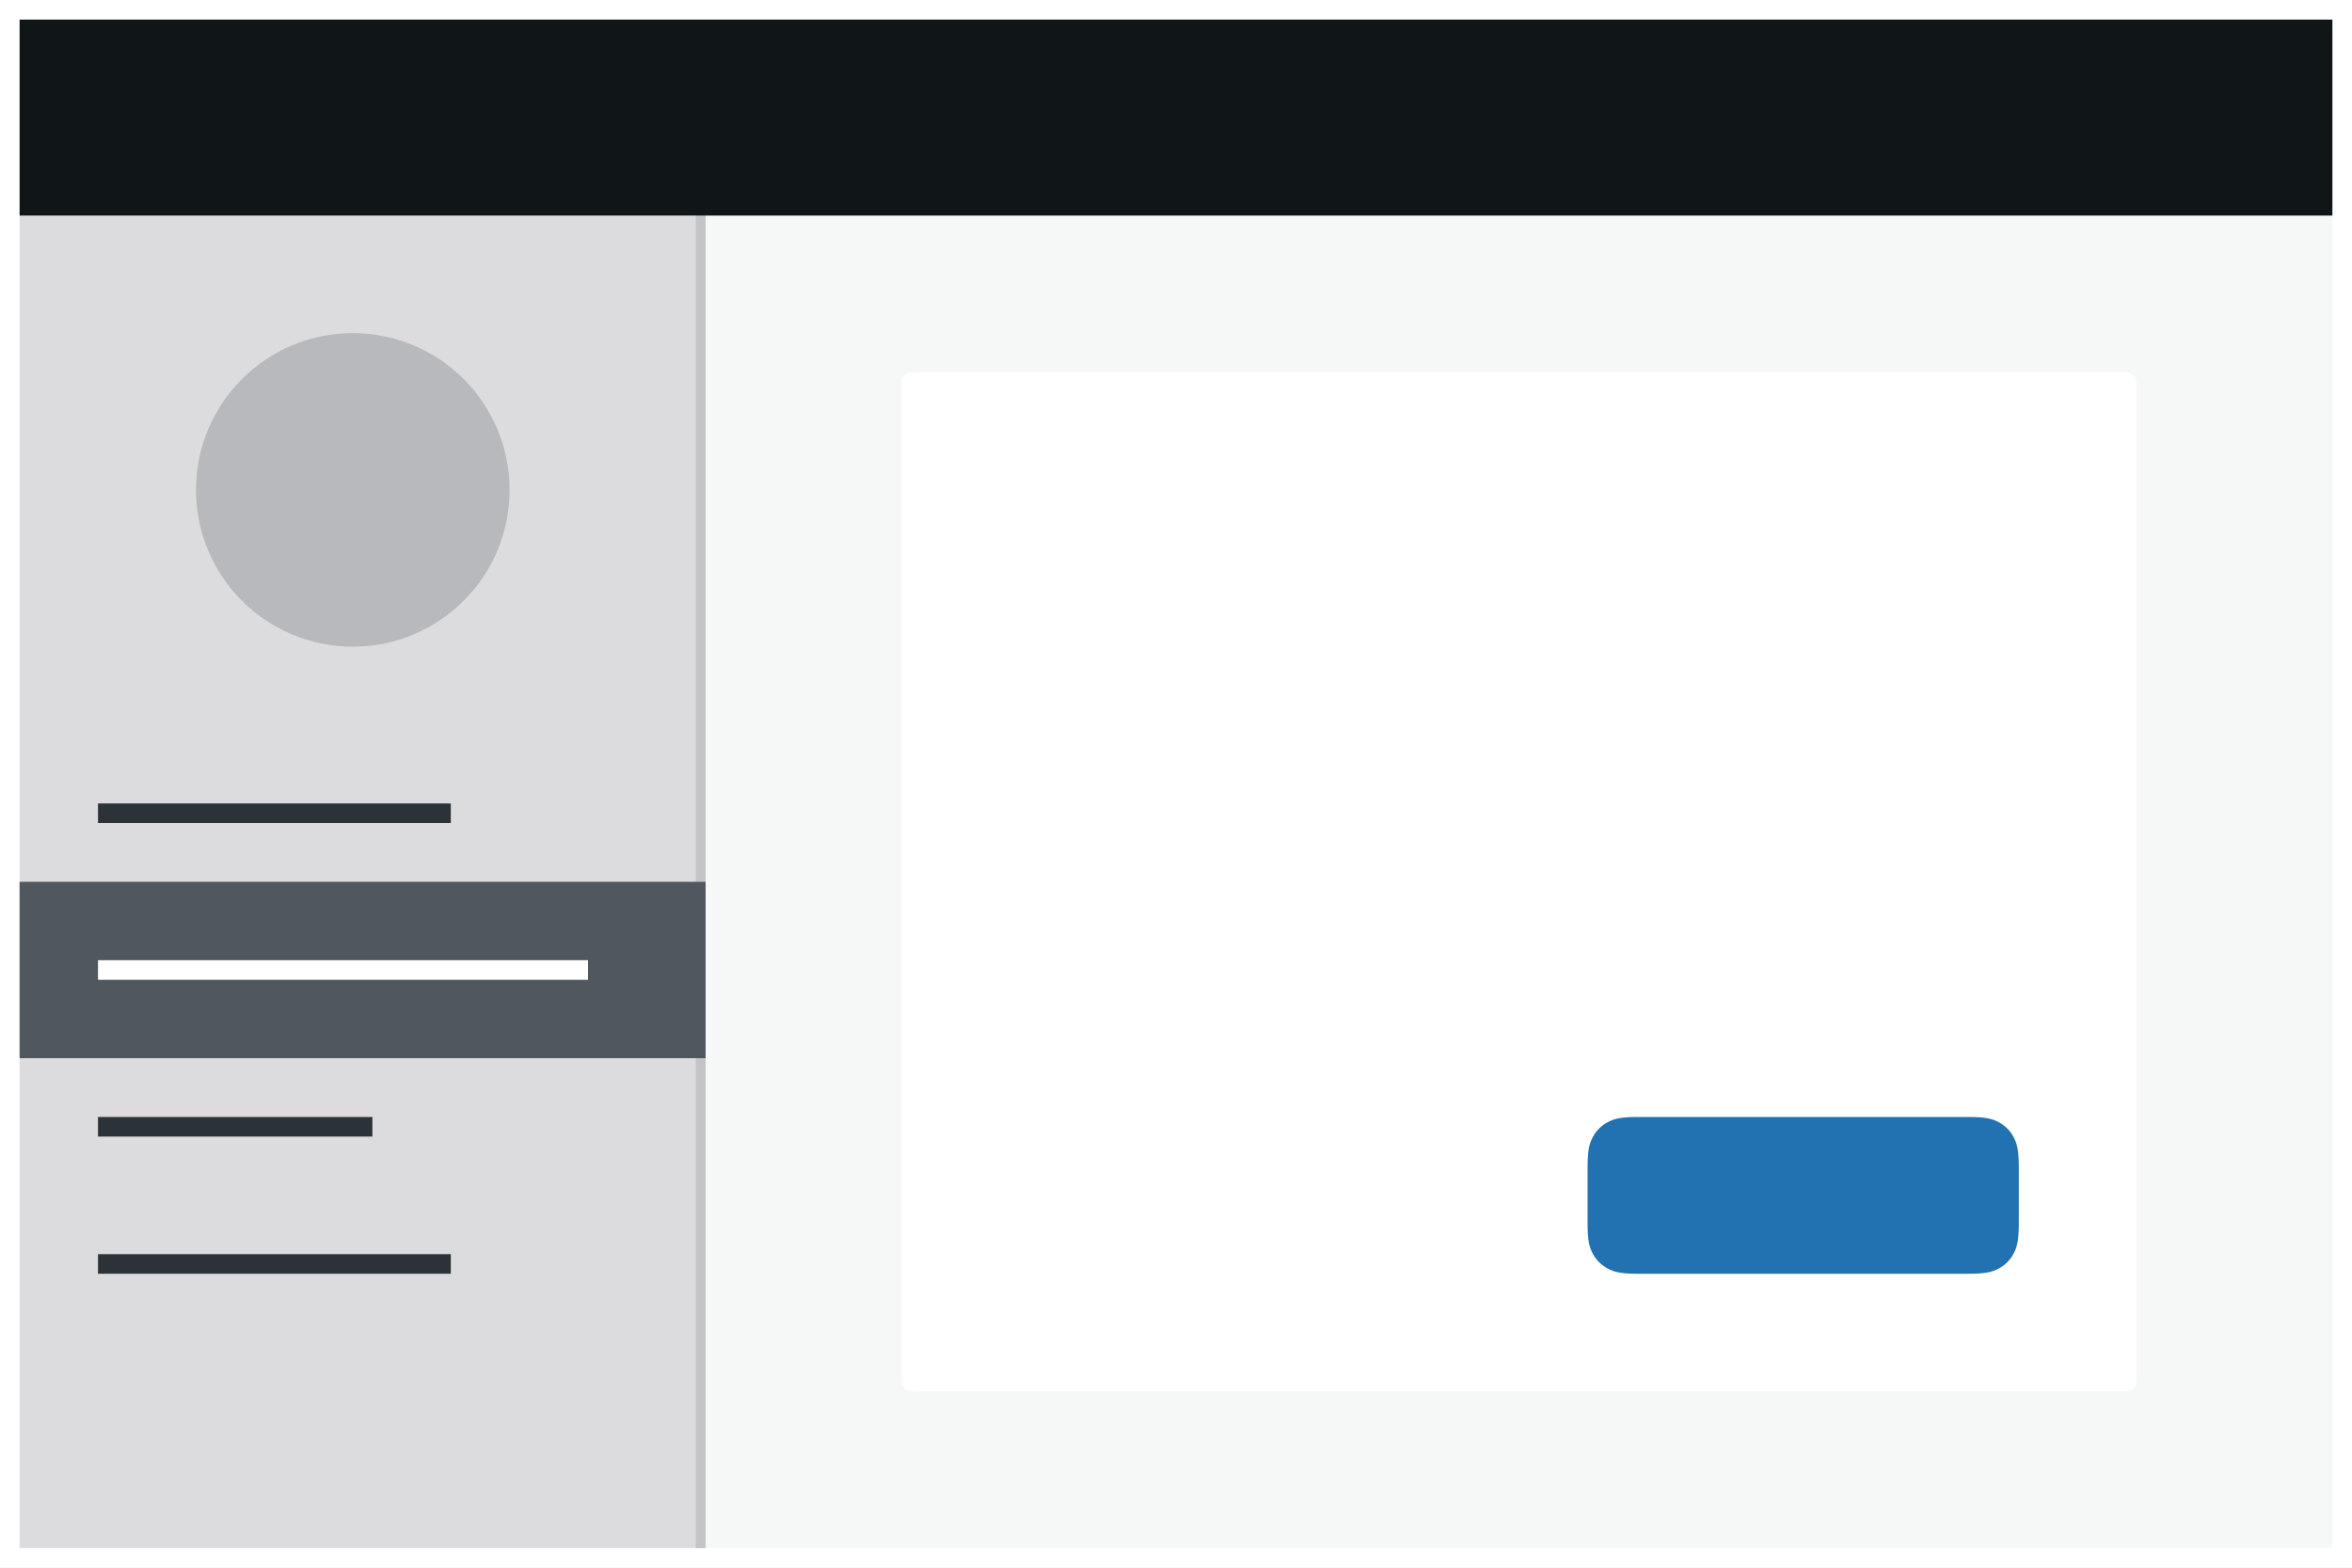
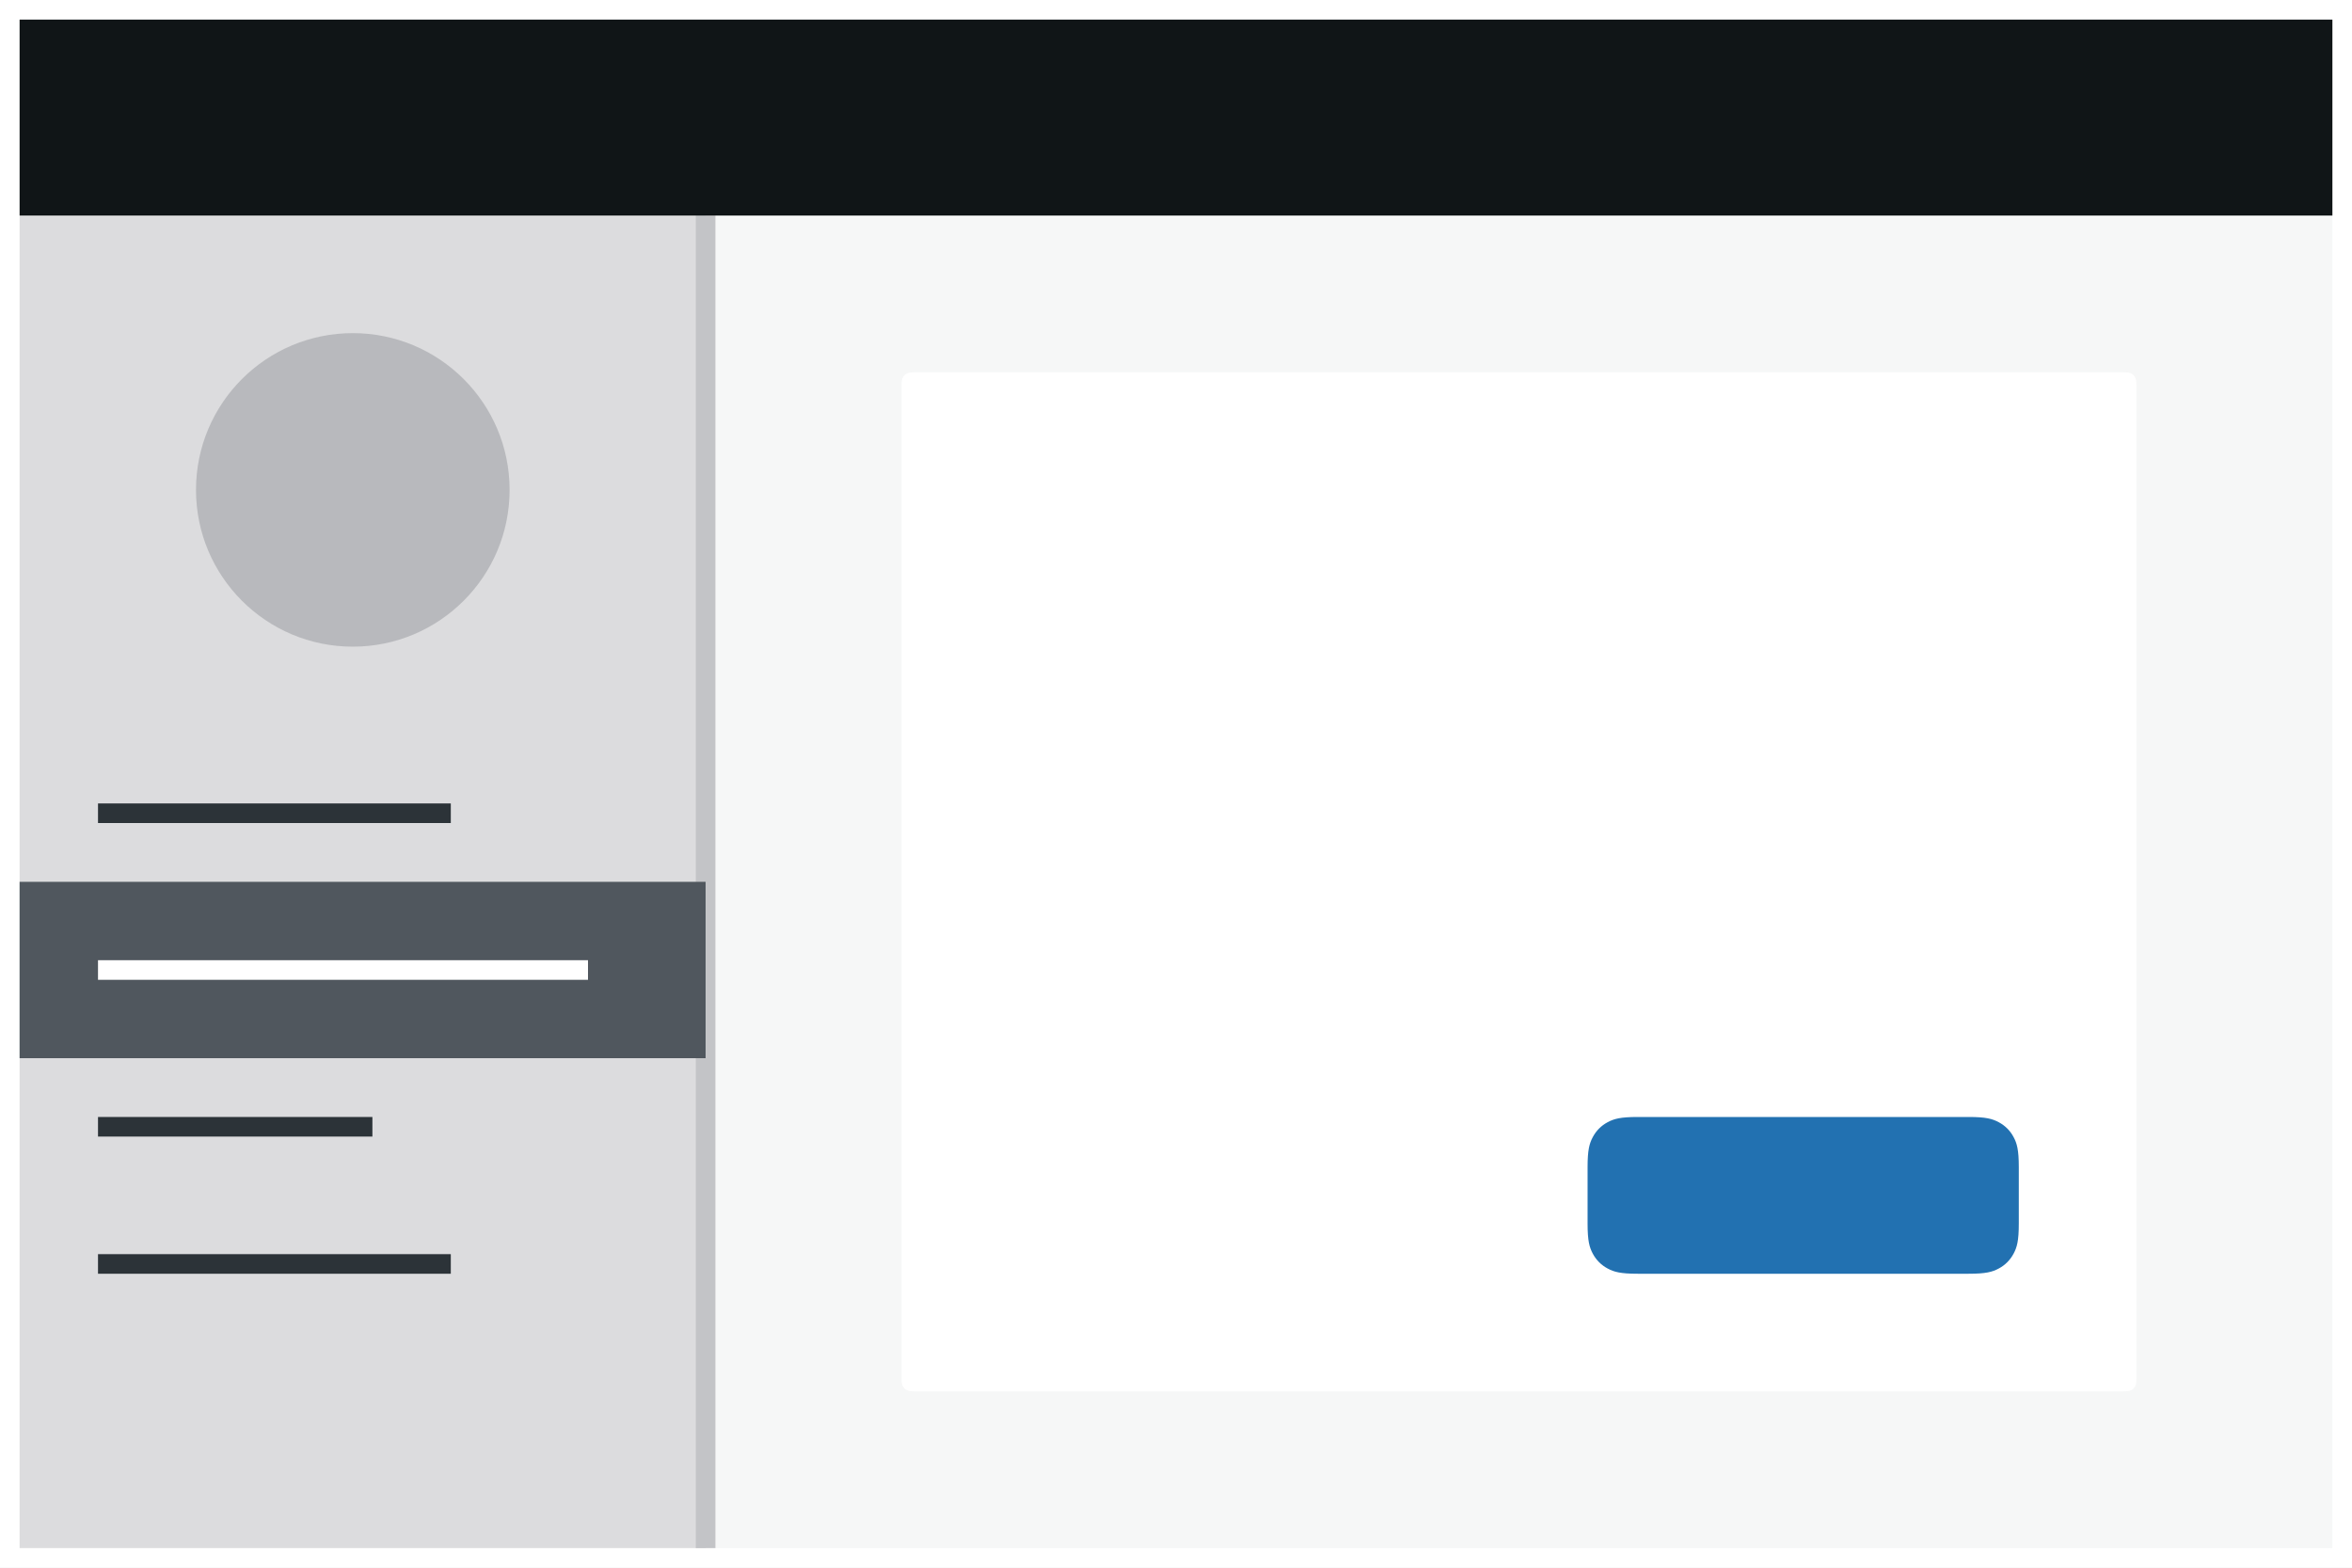
<svg xmlns="http://www.w3.org/2000/svg" width="120" height="80">
  <g fill="none" fill-rule="evenodd">
    <path fill="#FFF" d="M0 0h120v80H0z" />
    <path fill="#F6F7F7" d="M36 11h83v68H36z" />
    <path d="M46.641 19h61.718c.223 0 .304.023.385.067a.454.454 0 01.19.189c.043.081.066.162.066.385v50.718c0 .223-.023.304-.067.385a.454.454 0 01-.189.19c-.081.043-.162.066-.385.066H46.641c-.223 0-.304-.023-.385-.067a.454.454 0 01-.19-.189c-.043-.081-.066-.162-.066-.385V19.641c0-.223.023-.304.067-.385a.454.454 0 01.189-.19c.081-.043.162-.066.385-.066z" fill="#FFF" />
    <path d="M83.564 57h16.872c.892 0 1.215.093 1.54.267.327.174.583.43.757.756.174.326.267.65.267 1.54v2.873c0 .892-.093 1.215-.267 1.54-.174.327-.43.583-.756.757-.326.174-.65.267-1.54.267H83.563c-.892 0-1.215-.093-1.54-.267a1.817 1.817 0 01-.757-.756c-.174-.326-.267-.65-.267-1.54v-2.873c0-.892.093-1.215.267-1.54.174-.327.43-.583.756-.757.326-.174.65-.267 1.54-.267z" fill="#2271B1" />
    <path fill="#DCDCDE" d="M1 11h35v68H1z" />
-     <path fill="#C3C4C7" d="M35.5 11h.5v68h-.5z" />
+     <path fill="#C3C4C7" d="M35.5 11h1v68h-1z" />
    <path d="M23 64v1H5v-1h18zm-4-7v1H5v-1h14zm4-16v1H5v-1h18z" fill="#2C3338" />
    <path fill="#50575E" d="M1 45h35v9H1z" />
    <path fill="#FFF" d="M5 49h25v1H5z" />
    <circle fill-opacity=".3" fill="#646970" cx="18" cy="25" r="8" />
    <path fill="#101517" d="M1 1h118v10H1z" />
  </g>
</svg>
